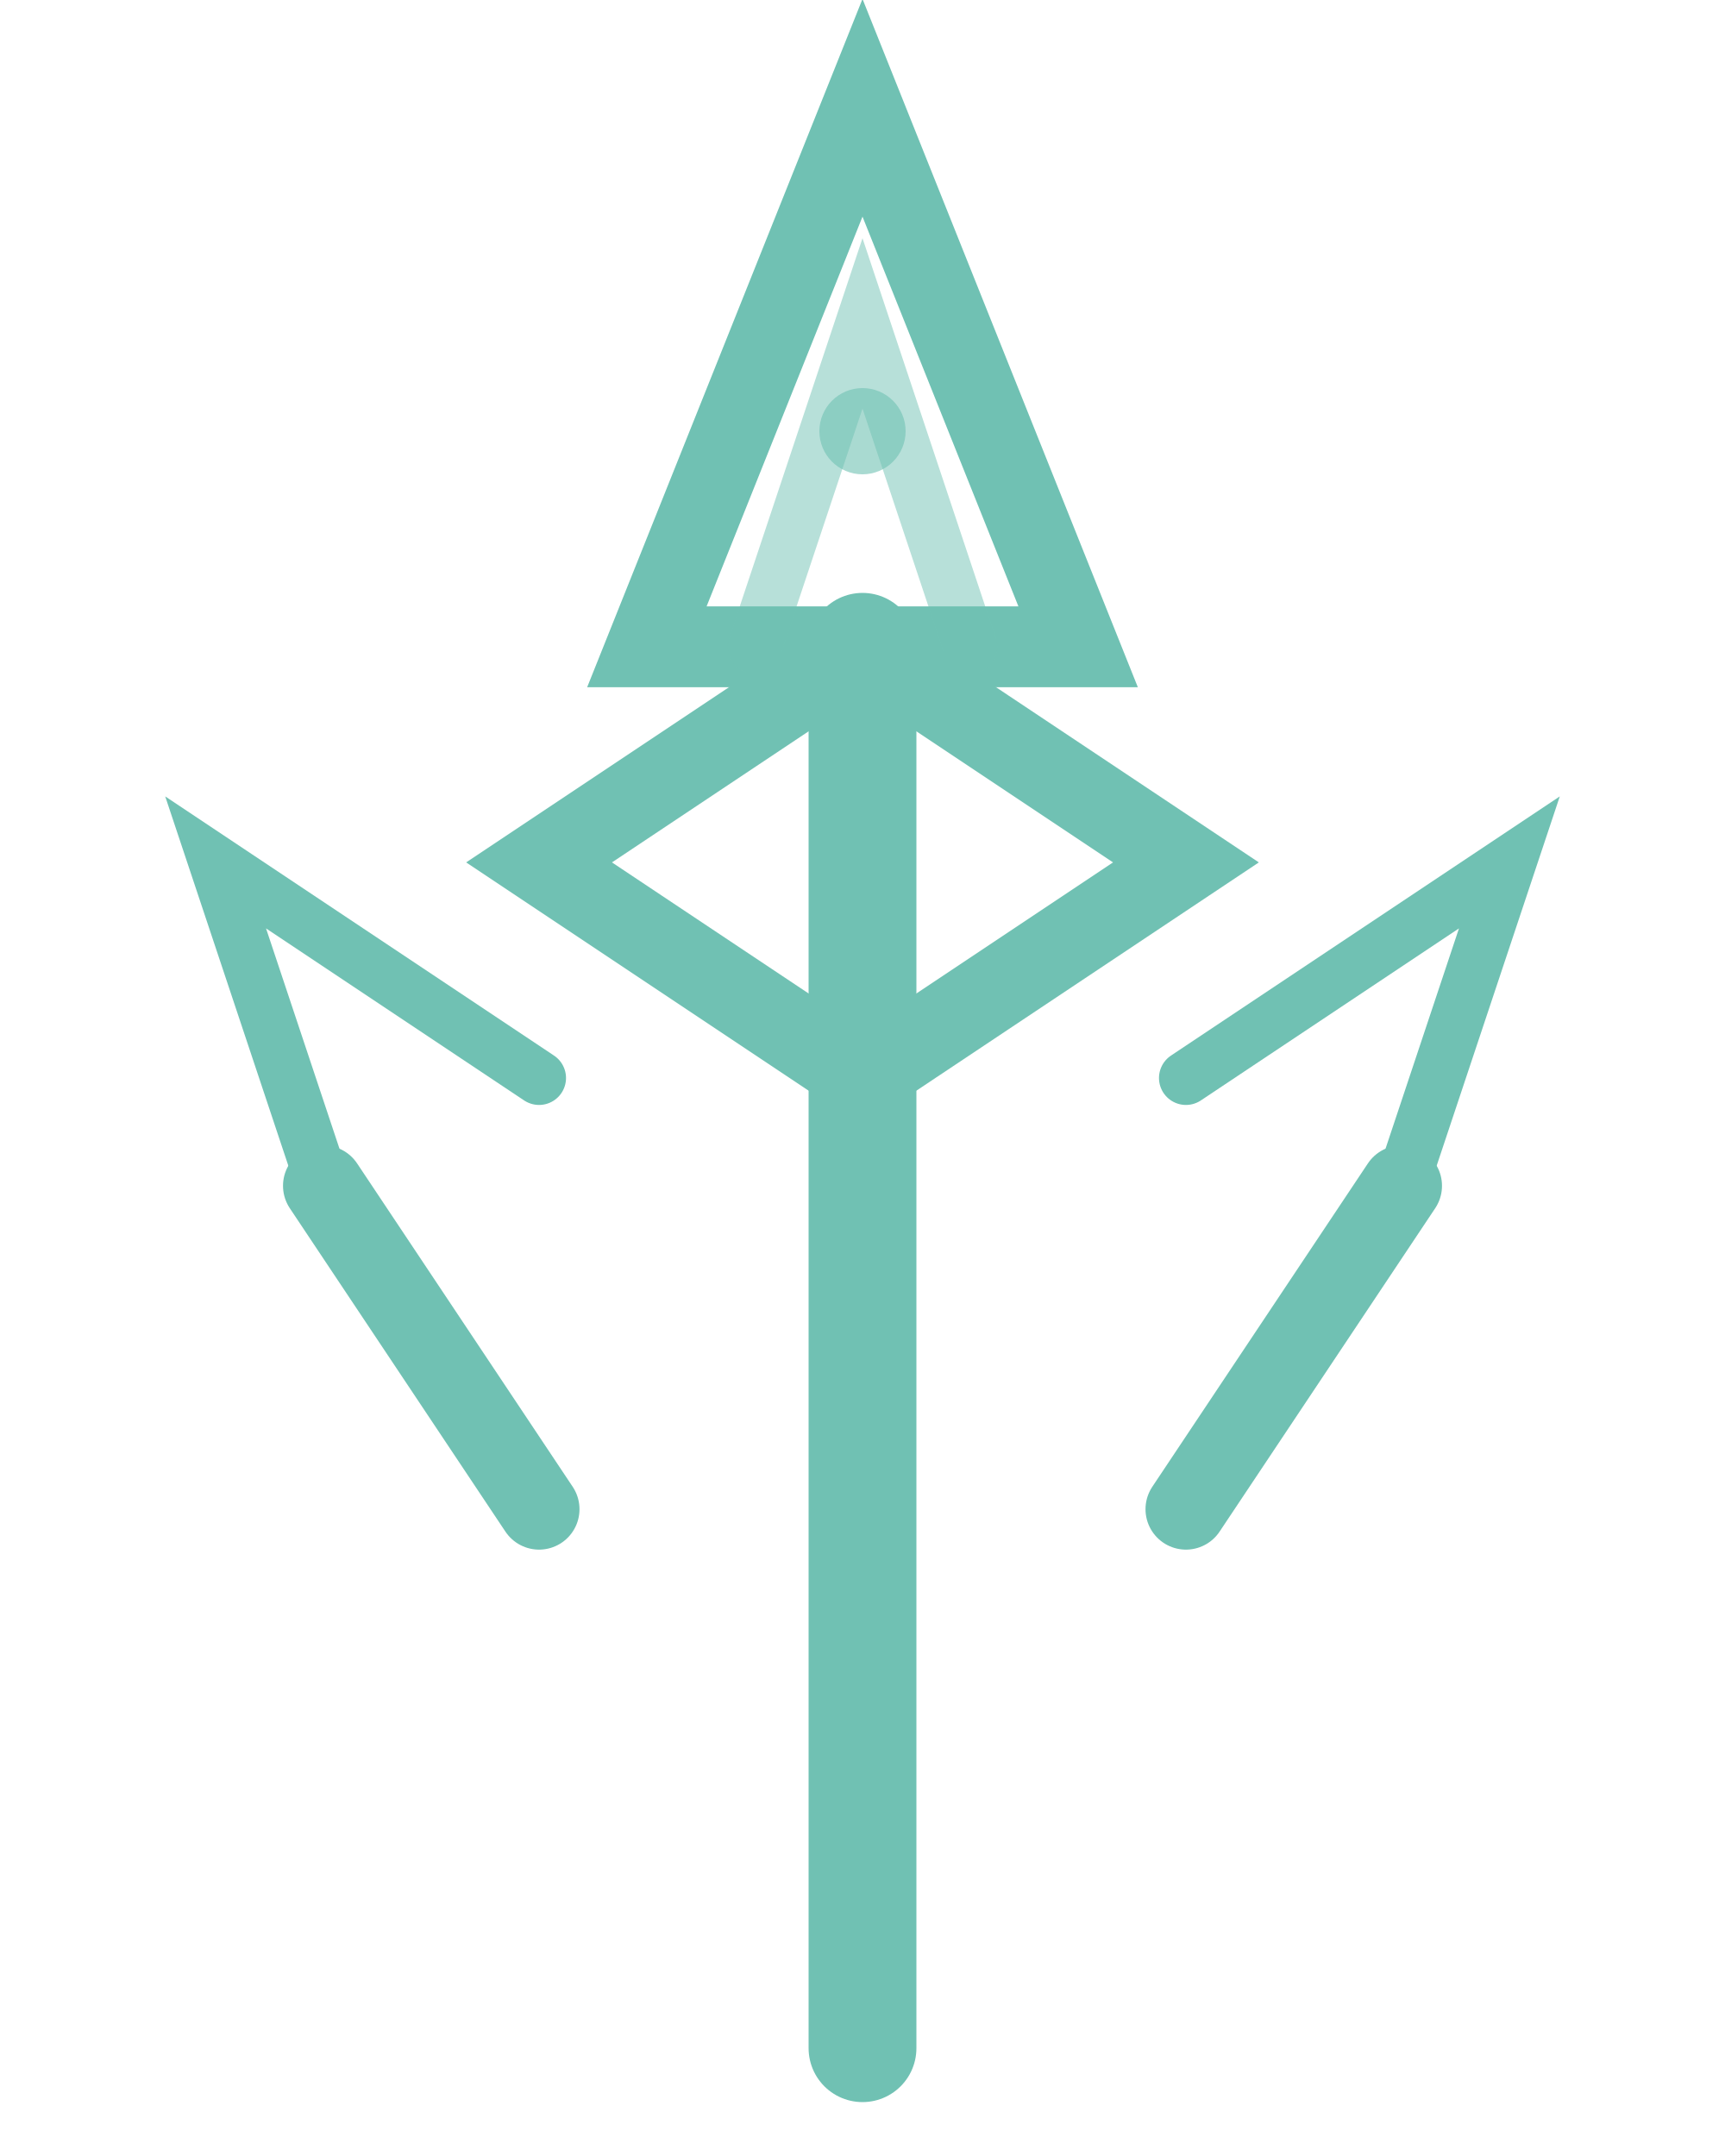
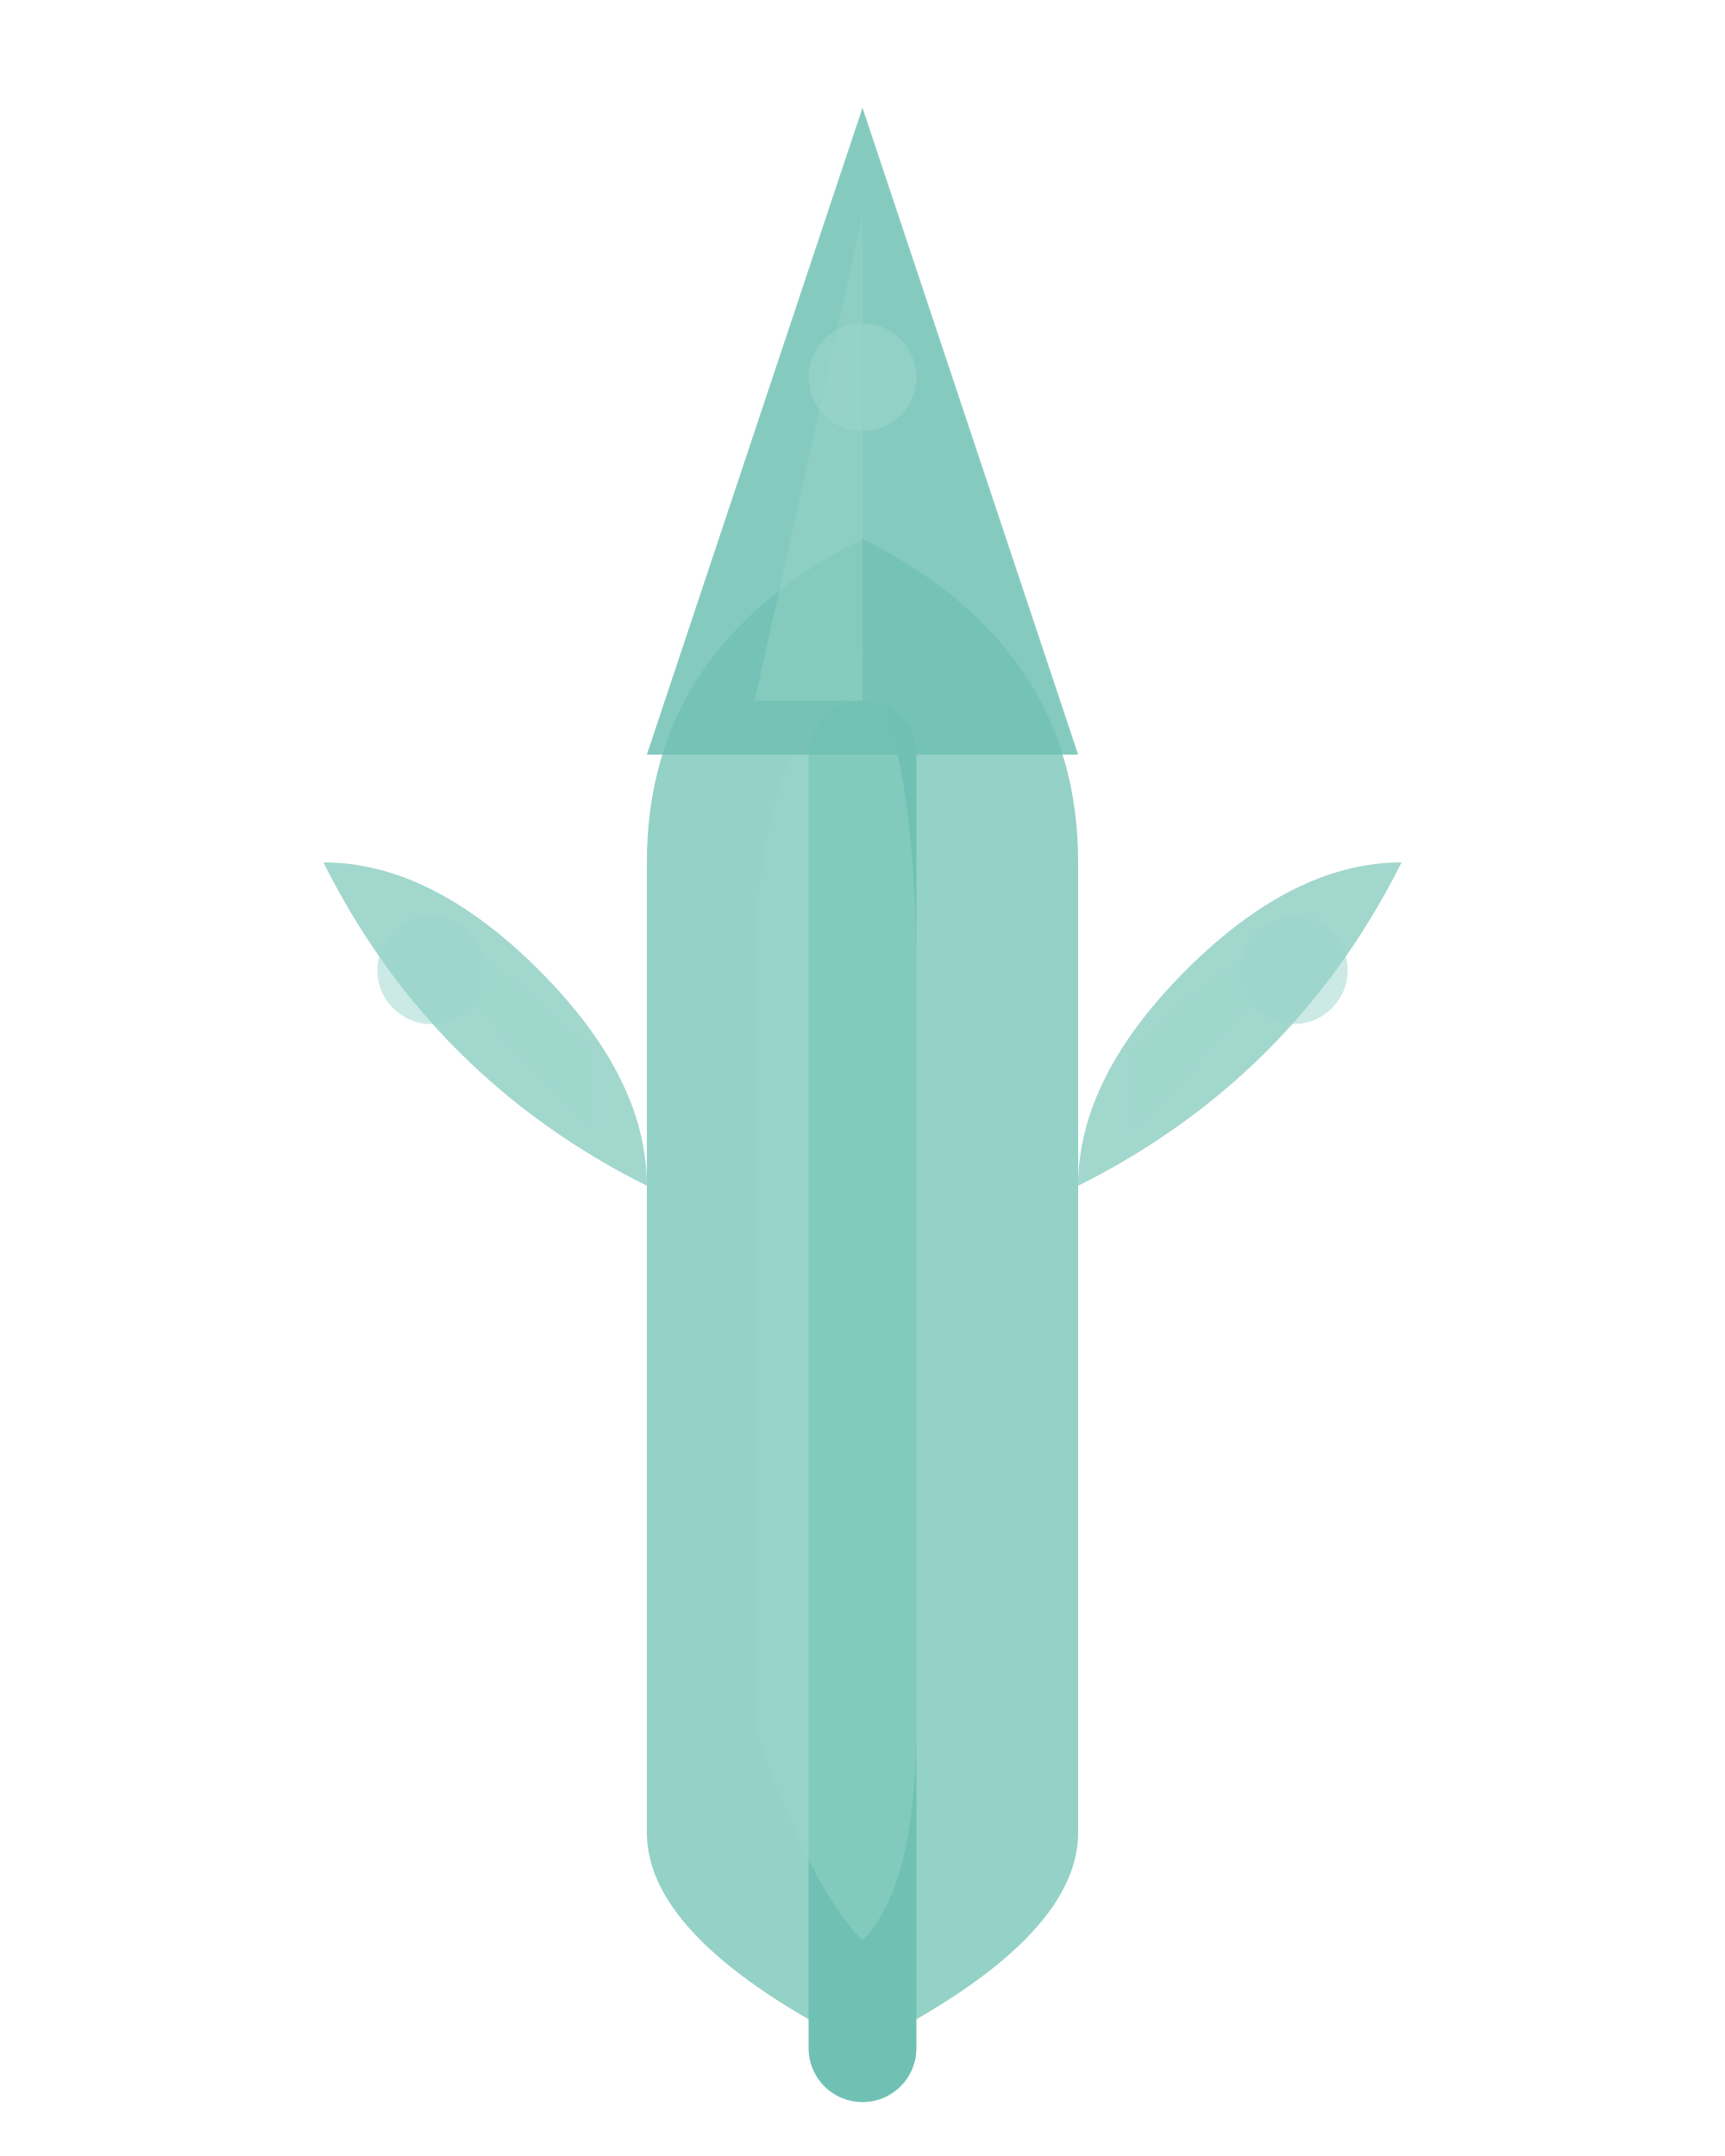
<svg xmlns="http://www.w3.org/2000/svg" width="32" height="40" viewBox="0 0 32 40" fill="none">
-   <path d="M16 38V12" stroke="#70C1B3" stroke-width="2" stroke-linecap="round" />
-   <path d="M12 12L16 2L20 12Z" stroke="#70C1B3" stroke-width="1.5" stroke-linecap="round" fill="none" />
-   <path d="M14 12L16 6L18 12" stroke="#70C1B3" stroke-width="1" stroke-linecap="round" opacity="0.5" />
-   <path d="M16 20L10 16L16 12L22 16Z" stroke="#70C1B3" stroke-width="1.5" stroke-linecap="round" fill="none" />
-   <path d="M10 28L6 22" stroke="#70C1B3" stroke-width="1.5" stroke-linecap="round" />
-   <path d="M6 22L4 16L10 20" stroke="#70C1B3" stroke-width="1" stroke-linecap="round" fill="none" />
-   <path d="M22 28L26 22" stroke="#70C1B3" stroke-width="1.5" stroke-linecap="round" />
-   <path d="M26 22L28 16L22 20" stroke="#70C1B3" stroke-width="1" stroke-linecap="round" fill="none" />
-   <circle cx="16" cy="8" r="0.8" fill="#70C1B3" opacity="0.6" />
+   <path d="M16 38V14" stroke="#70C1B3" stroke-width="2" stroke-linecap="round" />
+   <path d="M12 34V16Q12 12 16 10Q20 12 20 16V34Q20 36 16 38Q12 36 12 34Z" fill="#70C1B3" opacity="0.75" />
+   <path d="M14 32V18Q14 14 16 12Q17 14 17 18V32Q17 35 16 36Q15 35 14 32Z" fill="#9AD6CB" opacity="0.4" />
+   <path d="M12 14L16 2L20 14Z" fill="#70C1B3" opacity="0.85" />
+   <path d="M14 13L16 4L16 13Z" fill="#9AD6CB" opacity="0.4" />
+   <path d="M12 22Q8 20 6 16Q8 16 10 18Q12 20 12 22Z" fill="#70C1B3" opacity="0.65" />
+   <path d="M20 22Q24 20 26 16Q24 16 22 18Q20 20 20 22Z" fill="#70C1B3" opacity="0.65" />
+   <path d="M11 21Q9 19 7.5 17Q9 17.5 11 19.5Z" fill="#9AD6CB" opacity="0.35" />
+   <path d="M21 21Q23 19 24.5 17Q23 17.5 21 19.5Z" fill="#9AD6CB" opacity="0.35" />
+   <circle cx="16" cy="7" r="1" fill="#9AD6CB" opacity="0.6" />
+   <circle cx="8" cy="18" r="1" fill="#9AD6CB" opacity="0.5" />
+   <circle cx="24" cy="18" r="1" fill="#9AD6CB" opacity="0.5" />
</svg>
